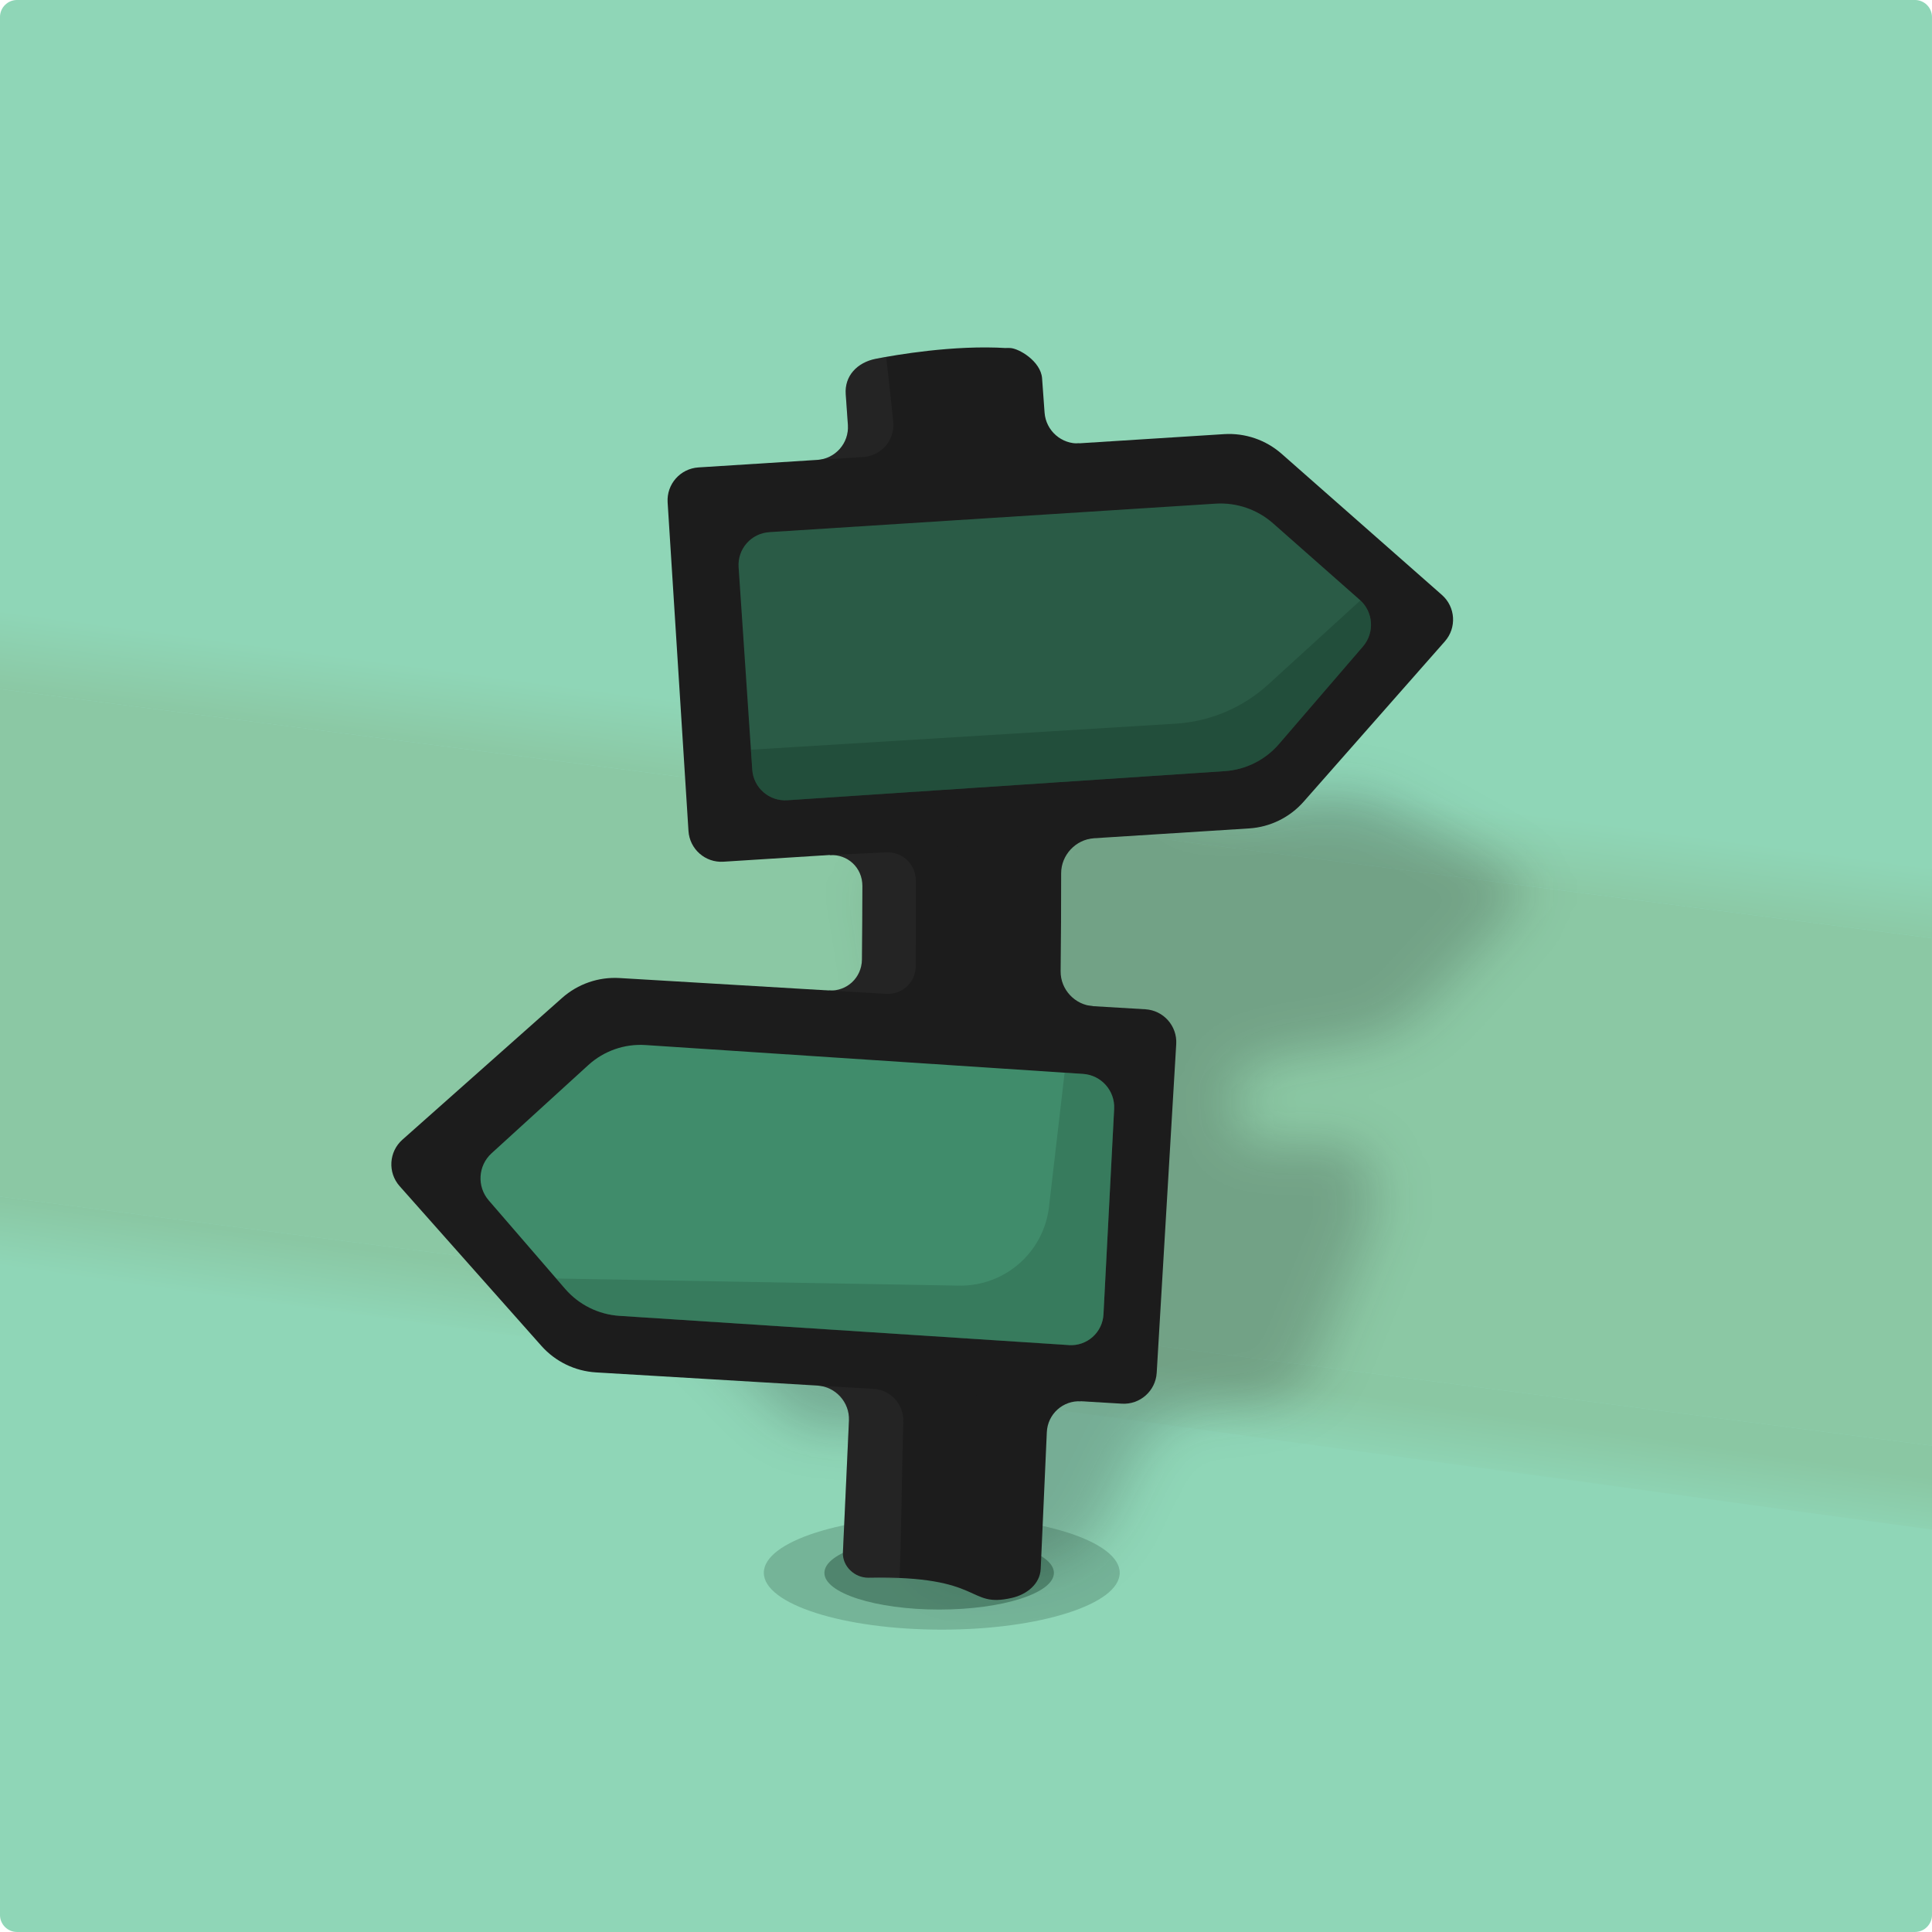
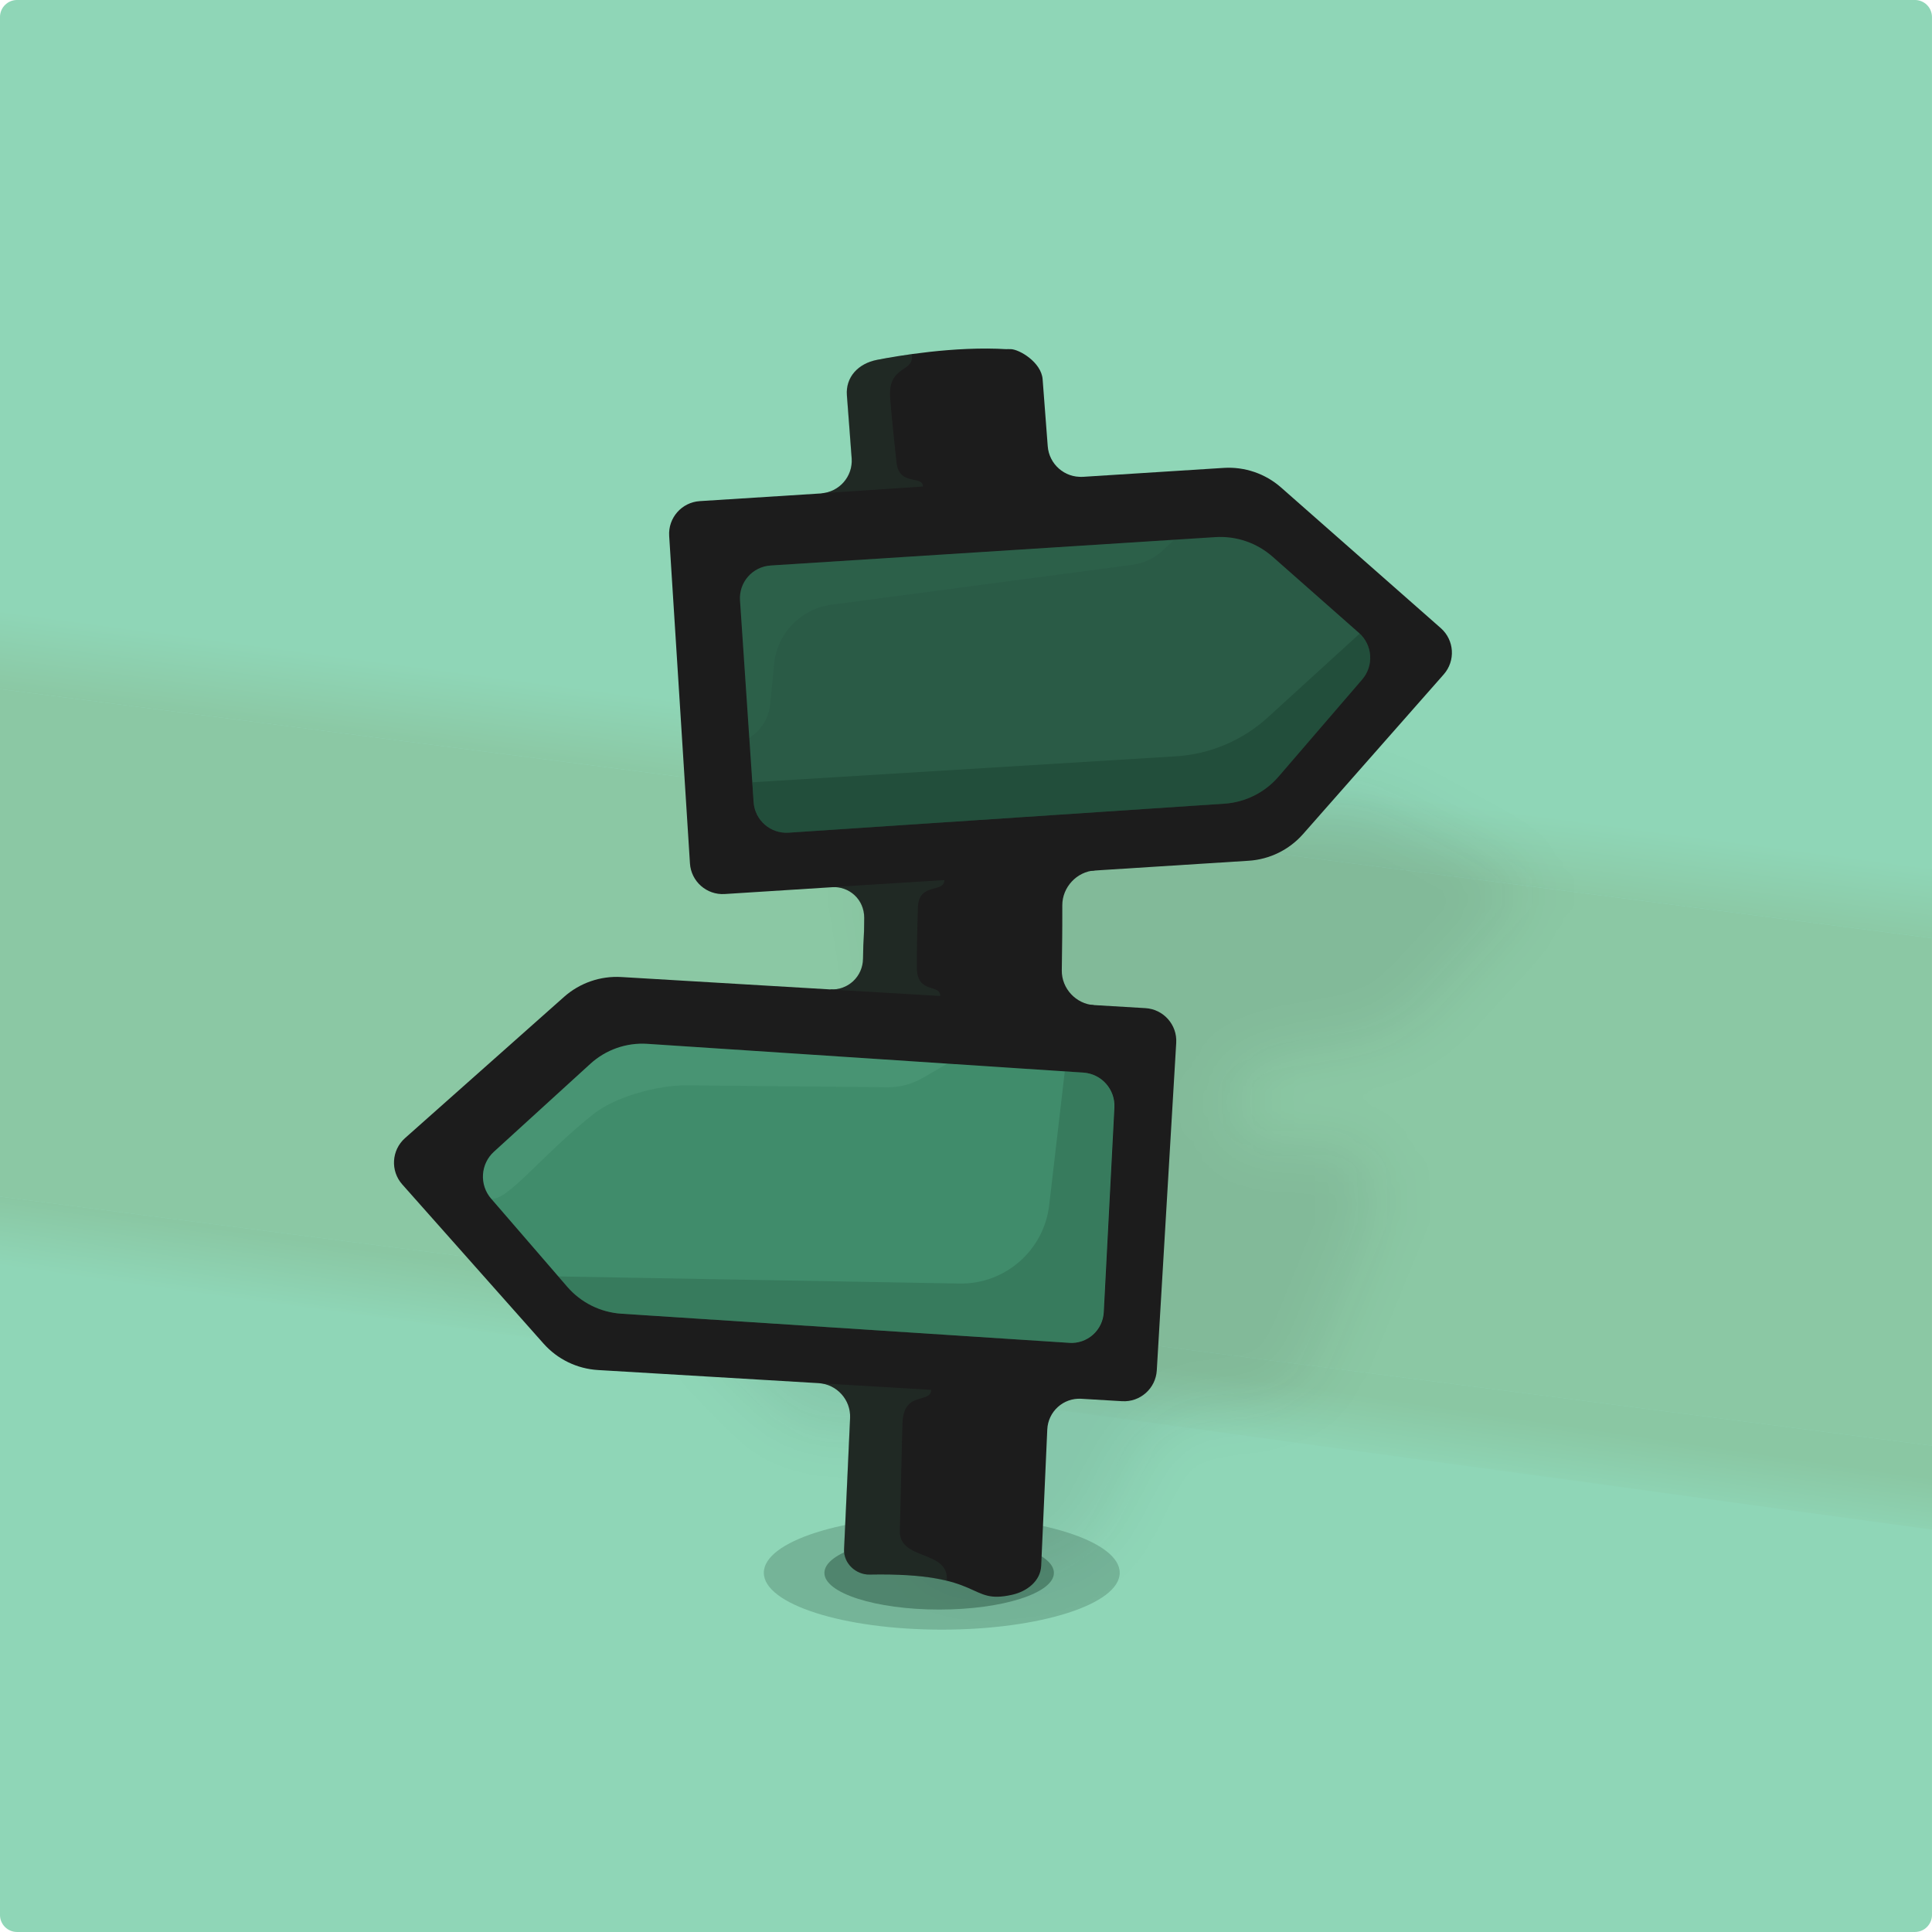
<svg xmlns="http://www.w3.org/2000/svg" width="48" height="48" shape-rendering="auto" version="1.1" viewBox="0 0 48 48">
  <defs>
-     <filter id="c" x="-.129" y="-.08" width="1.258" height="1.16" color-interpolation-filters="sRGB">
-       <feGaussianBlur stdDeviation="1.335" />
+     <filter id="c" x="-.146" y="-.09" width="1.291" height="1.18" color-interpolation-filters="sRGB">
+       <feGaussianBlur stdDeviation="1.506" />
    </filter>
    <linearGradient id="a" x1="6.428" x2="6.285" y1="29.483" y2="31.251" gradientTransform="matrix(1.3731 .12147 -.085514 .96667 -7.6575 .61413)" gradientUnits="userSpaceOnUse">
      <stop stop-color="#8ac7a3" offset="0" />
      <stop stop-color="#8fd6b7" offset="1" />
    </linearGradient>
    <linearGradient id="b" x1="5.691" x2="5.818" y1="16.583" y2="14.567" gradientTransform="matrix(1.3731 .12147 -.085514 .96667 -7.6575 .61413)" gradientUnits="userSpaceOnUse">
      <stop stop-color="#8bc8a4" offset="0" />
      <stop stop-color="#8fd6b7" offset="1" />
    </linearGradient>
  </defs>
  <g display="none">
    <rect width="48" height="48" fill="#112119" stop-color="#000000" />
  </g>
  <g display="none">
    <g transform="matrix(.15483 0 0 .15483 -723.03 -212.2)" display="inline">
      <g transform="matrix(1.1063 0 0 1.1063 5940 -1078)">
        <path d="m-743.25 2243.4c-4.183 0.103-5.068 2.276-4.871 4.446l0.488 9.956c0.205 3.659-2.924 7.179-6.582 7.404l-13.956 0.823c-1.534 0.091-0.341-0.084-1.828 0.305-1.487 0.388-0.354-0.03-1.737 0.64-1.383 0.67-0.359 0.018-1.585 0.945-1.226 0.927-0.35 0.132-1.371 1.28-1.022 1.148-0.319 0.168-1.097 1.493-0.778 1.325-0.257 0.225-0.762 1.676s-0.214 0.276-0.427 1.798-0.18 0.325-0.091 1.859l3.078 52.532v0.03c0.081 1.425-0.078 0.333 0.305 1.798 0.389 1.489-0.032 0.383 0.64 1.767 0.672 1.384 0.046 0.328 0.975 1.554 0.929 1.227 0.099 0.349 1.249 1.371 1.151 1.022 0.165 0.319 1.493 1.097 1.328 0.778 0.222 0.258 1.676 0.762s0.304 0.216 1.828 0.427 0.292 0.182 1.828 0.092h0.03l14.047-0.823c3.659-0.204 7.179 2.924 7.404 6.582l0.222 1.717c0.014 0.142 0.025 0.284 0.03 0.426v0.274c-8e-3 0.112-0.018 0.224-0.03 0.335l-0.183 3.839c-0.165 3.605-3.522 6.761-7.13 6.704l-39.064-0.701c-1.537-0.028-0.346-0.15-1.859 0.122-1.513 0.272-0.337-0.043-1.767 0.518-1.431 0.561-0.352 0.024-1.645 0.853s-0.355 0.062-1.463 1.127l-26.723 25.809c-1.108 1.068-0.31 0.138-1.188 1.402s-0.299 0.204-0.914 1.615c-0.615 1.411-0.251 0.264-0.579 1.767-0.328 1.504-0.185 0.32-0.213 1.859-0.028 1.539-0.12 0.314 0.152 1.828 0.273 1.514-0.075 0.365 0.488 1.798 0.563 1.432 0.022 0.35 0.853 1.645 0.832 1.295 0.09 0.355 1.158 1.463l25.748 26.815c1.07 1.107 0.136 0.311 1.402 1.188 1.265 0.877 0.203 0.301 1.615 0.914 1.412 0.613 0.263 0.253 1.767 0.579 1.505 0.326 0.319 0.157 1.859 0.183l36.748 0.67c3.751 0.07 7.073 3.627 6.886 7.374l-1.188 25.687c0.91 4.039 5.86-1.739 12.223 0.407 3.706 1.25 14.162 5.014 18.848 5.116 1.325-0.055 2.789 0.07 2.918-1.55l1.737-29.557c0.21-3.574 3.551-6.672 7.13-6.612l6.781 0.14c1.535 0.026 0.317 0.151 1.828-0.122 1.511-0.273 0.369 0.044 1.798-0.518 1.429-0.562 0.353-0.024 1.645-0.853 1.292-0.83 0.357-0.061 1.463-1.127 1.106-1.065 0.311-0.172 1.188-1.432 0.877-1.26 0.299-0.208 0.914-1.615 0.615-1.407 0.219-0.237 0.548-1.737 0.324-1.476 0.188-0.404 0.213-1.828v-0.03l0.975-52.593c0.029-1.539 0.15-0.344-0.122-1.859s0.044-0.365-0.518-1.798c-0.562-1.433-0.022-0.35-0.853-1.645-0.831-1.296-0.059-0.354-1.127-1.463-1.068-1.108-0.168-0.31-1.432-1.188-1.264-0.879-0.204-0.299-1.615-0.914-1.411-0.615-0.263-0.221-1.767-0.548-1.504-0.328-0.289-0.185-1.828-0.213l-4.834-0.287c-1.903-0.033-3.778-0.878-5.062-2.282s-1.96-3.346-1.824-5.244l0.03-0.457c5e-3 -0.399 0.01-0.224 0-0.274-4e-3 -0.016 0.01 0.041 0-0.092l-0.893-7.202c-0.322-3.727 2.847-7.395 6.582-7.618l30.521-1.999h0.03c1.537-0.088 0.338 0.081 1.828-0.305 1.49-0.386 0.351 0.029 1.737-0.64 1.386-0.669 0.356-0.018 1.585-0.945 1.214-0.915 0.374-0.161 1.341-1.249l24.651-27.82h0.03c1.02-1.15 0.29-0.167 1.067-1.493 0.776-1.327 0.289-0.224 0.792-1.676s0.216-0.306 0.427-1.828c0.21-1.522 0.151-0.294 0.061-1.828-0.09-1.534 0.114-0.341-0.274-1.828-0.388-1.487 0.03-0.354-0.64-1.737-0.67-1.383-0.048-0.359-0.975-1.585-0.927-1.226-0.101-0.349-1.249-1.371l-27.759-24.743v0.03c-1.151-1.019-0.166-0.322-1.493-1.097-1.327-0.775-0.223-0.26-1.676-0.762-1.453-0.502-0.275-0.248-1.798-0.457-1.523-0.209-0.324-0.153-1.859-0.06-0.01 1e-4 -0.02 1e-4 -0.03 0l-34.174 1.913c-3.603 0.208-7.089-2.804-7.404-6.399l-0.563-6.626c-0.164-1.681-2.443-6.3-8.527-6.195-5.433-0.236-10.876-0.058-16.31 0.071z" fill="#2b2b2b" />
        <path d="m-756.83 2271.8a12.355 10.58 0 0 0-11.606 11.18l2.315 33.724a12.355 10.58 0 0 0 13.056 9.939l68.916-3.469a12.355 10.58 0 0 0 8.512-3.528l18.484-17.85a12.355 10.58 0 0 0-1.026-14.942l-20.799-15.873a12.355 10.58 0 0 0-8.936-2.65z" fill="#2a5b46" />
        <path d="m-708.74 2418.6a12.17 9.736 0 0 0 12.389-9.554l0.715-31.083a12.17 9.736 0 0 0-11.941-9.912l-67.991-1a12.17 9.736 0 0 0-8.672 2.72l-19.735 15.256a12.17 9.736 0 0 0-0.317 13.772l19.021 15.826a12.17 9.736 0 0 0 8.542 2.973z" fill="#408c6b" />
      </g>
    </g>
  </g>
  <g />
  <g transform="translate(.45956 -.31933)">
    <rect x="-.46" y=".319" width="48" height="48" ry=".424" fill="#8fd6b7" style="paint-order:stroke fill markers" />
    <path d="m-0.46 17.438v12.611l48 6.188v-12.609l-48-6.189z" fill="#6f5610" fill-opacity=".113" />
    <path d="m-0.46 30.05v1.707l48 6.566v-2.086l-48-6.188z" fill="url(#a)" stroke-width="3.051" style="-inkscape-stroke:none" />
    <path d="m-0.46 15.323v2.115l48 6.189v-1.725l-48-6.58z" fill="url(#b)" stroke-width="3.051" style="-inkscape-stroke:none" />
  </g>
  <g>
-     <path transform="matrix(.69689 -.07347 -.17807 .5216 19.902 17.816)" d="m13.27 3.197c-0.069-0.016-0.139-0.025-0.206-0.026-1.476-0.017-2.34 0.314-3.198 0.772-0.4 0.213-0.515 0.853-0.319 1.416 0.04 0.116 0.08 0.229 0.117 0.341 0.278 0.844-0.095 1.581-0.841 1.643l-2.685 0.222c-0.768 0.063-1.129 0.816-0.808 1.684l3.494 9.429c0.321 0.868 1.202 1.517 1.969 1.454l2.804-0.23c0.611-0.05 1.285 0.473 1.499 1.167 0.094 0.303 0.186 0.607 0.278 0.909 0.207 0.68-0.141 1.199-0.769 1.163l-4.311-0.249c-0.891-0.052-1.37 0.978-1.827 1.596l-3.943 3.515c-0.616 0.55-0.665 1.499-0.112 2.119l3.662 4.106c0.642 0.719 1.543 1.155 2.502 1.213l3.388 0.205c1.068 0.065 1.848 0.979 1.742 2.043-0.12 1.197-0.241 2.392-0.362 3.588-0.111 1.09 0.882 1.978 1.977 1.978l2.045 1.25e-4c1.096 0 1.852-0.89 1.979-1.978 0.13-1.116 0.256-2.233 0.379-3.353 0.109-0.993 1.003-1.751 2-1.691l1.828 0.11c0.827 0.05 1.532-0.581 1.577-1.407l0.381-7.184-1.522-0.26c0.583 0.095 1.106 0.184 1.522 0.26l-0.64-2.2c-0.254-0.869-1.227-1.77-2.03-1.817l-2.122-0.121c-0.596-0.035-1.233-0.585-1.429-1.23-0.159-0.525-0.321-1.051-0.486-1.578-0.252-0.805 0.11-1.505 0.818-1.563l3.069-0.254c0.89-0.073 1.595-0.544 1.961-1.307l2.089-4.358c0.316-0.659-0.054-1.655-0.825-2.223l-5.098-3.765c-0.893-0.659-1.896-0.99-2.785-0.916l-3.313 0.274c-0.559 0.046-1.258-0.424-1.572-1.048-0.197-0.39-0.425-0.854-0.656-1.367-0.228-0.507-0.738-0.967-1.22-1.078z" fill="#1c1c1c" fill-opacity=".219" filter="url(#c)" stroke-width="2.765" style="mix-blend-mode:normal" />
+     <path transform="matrix(.69689 -.07347 -.17807 .5216 19.902 17.816)" d="m13.27 3.197c-0.069-0.016-0.139-0.025-0.206-0.026-1.476-0.017-2.34 0.314-3.198 0.772-0.4 0.213-0.515 0.853-0.319 1.416 0.04 0.116 0.08 0.229 0.117 0.341 0.278 0.844-0.095 1.581-0.841 1.643l-2.685 0.222c-0.768 0.063-1.129 0.816-0.808 1.684l3.494 9.429c0.321 0.868 1.202 1.517 1.969 1.454l2.804-0.23c0.611-0.05 1.285 0.473 1.499 1.167 0.094 0.303 0.186 0.607 0.278 0.909 0.207 0.68-0.141 1.199-0.769 1.163l-4.311-0.249c-0.891-0.052-1.37 0.978-1.827 1.596l-3.943 3.515c-0.616 0.55-0.665 1.499-0.112 2.119l3.662 4.106c0.642 0.719 1.543 1.155 2.502 1.213l3.388 0.205c1.068 0.065 1.848 0.979 1.742 2.043-0.12 1.197-0.241 2.392-0.362 3.588-0.111 1.09 0.882 1.978 1.977 1.978l2.045 1.25e-4c1.096 0 1.852-0.89 1.979-1.978 0.13-1.116 0.256-2.233 0.379-3.353 0.109-0.993 1.003-1.751 2-1.691l1.828 0.11c0.827 0.05 1.532-0.581 1.577-1.407l0.381-7.184-1.522-0.26c0.583 0.095 1.106 0.184 1.522 0.26l-0.64-2.2c-0.254-0.869-1.227-1.77-2.03-1.817l-2.122-0.121c-0.596-0.035-1.233-0.585-1.429-1.23-0.159-0.525-0.321-1.051-0.486-1.578-0.252-0.805 0.11-1.505 0.818-1.563l3.069-0.254c0.89-0.073 1.595-0.544 1.961-1.307l2.089-4.358c0.316-0.659-0.054-1.655-0.825-2.223l-5.098-3.765c-0.893-0.659-1.896-0.99-2.785-0.916l-3.313 0.274c-0.559 0.046-1.258-0.424-1.572-1.048-0.197-0.39-0.425-0.854-0.656-1.367-0.228-0.507-0.738-0.967-1.22-1.078z" fill="#1c1c1c" fill-opacity=".081" filter="url(#c)" stroke-width="2.765" style="mix-blend-mode:normal" />
  </g>
-   <g>
-     <ellipse cx="23.398" cy="39.075" rx="4.421" ry="1.413" fill="#133426" fill-opacity=".212" style="paint-order:stroke fill markers" />
-     <ellipse cx="23.333" cy="39.078" rx="2.851" ry=".911" fill="#133426" fill-opacity=".365" style="paint-order:stroke fill markers" />
-     <path d="m25.092 8.646c-0.221-0.004-0.055-6.873e-4 -0.083 0.002-1.316-0.083-2.772 0.173-3.245 0.265-0.473 0.092-0.785 0.431-0.752 0.882 0.019 0.256 0.037 0.51 0.054 0.765 0.03 0.451-0.313 0.839-0.764 0.867 2.344 0.467 4.479 0.188 6.524-0.412-0.451 0.029-0.842-0.315-0.874-0.765-0.02-0.284-0.04-0.568-0.062-0.853-0.033-0.422-0.578-0.746-0.799-0.751zm-0.955 11.637c-0.984-0.006-2.108 0.225-3.527 0.962 0.451-0.029 0.817 0.313 0.816 0.765-0.001 0.61-0.005 1.219-0.011 1.829-0.005 0.452-0.375 0.797-0.826 0.77 1.863 0.79 3.984 1.058 6.569 0.388-0.451-0.027-0.812-0.414-0.807-0.866 0.009-0.81 0.014-1.621 0.013-2.435-5.73e-4 -0.452 0.362-0.84 0.813-0.869-0.987-0.226-1.925-0.538-3.04-0.545zm-1.39 13.836c-0.817-0.009-1.63 0.08-2.438 0.305 0.451 0.027 0.802 0.415 0.783 0.866-0.048 1.126-0.099 2.102-0.15 3.28-0.015 0.344 0.293 0.633 0.637 0.627 2.901-0.056 2.425 0.761 3.558 0.503 0.37-0.084 0.701-0.343 0.719-0.722 0.052-1.14 0.103-2.269 0.152-3.395 0.02-0.451 0.401-0.795 0.851-0.768-1.377-0.392-2.75-0.68-4.112-0.695z" fill="#1c1c1c" stroke-width="2.274" />
-     <path d="m15.392 24.299c-0.523-0.031-1.036 0.147-1.428 0.495l-3.966 3.521c-0.338 0.3-0.369 0.817-0.069 1.155l3.521 3.967c0.348 0.392 0.837 0.629 1.359 0.66l13.064 0.777c0.451 0.027 0.838-0.317 0.865-0.768l0.485-8.166c0.027-0.451-0.317-0.838-0.768-0.865l-1.298-0.077z" fill="#1c1c1c" />
-     <path transform="matrix(-.81153 -.10221 .10221 -.81153 38.097 42.588)" d="m15.399 9.36 13.656-0.825a2.388 2.388 19.27 0 1 1.741 0.609l2.637 2.374a1.027 1.027 86.232 0 1 0.094 1.43l-2.582 3.027a2.349 2.349 153.53 0 1-1.647 0.82l-13.295 0.791a1.014 1.014 41.197 0 1-1.071-0.938l-0.458-6.231a0.987 0.987 131.17 0 1 0.925-1.058z" fill="#408c6b" style="paint-order:stroke fill markers" />
-     <path d="m31.033 20.582c0.523-0.033 1.011-0.273 1.357-0.666l3.507-3.981c0.299-0.339 0.266-0.856-0.073-1.154l-3.982-3.506c-0.393-0.346-0.908-0.522-1.43-0.489l-3.585 0.227-6.524 0.413-2.951 0.187c-0.451 0.029-0.793 0.417-0.765 0.868l0.518 8.164c0.029 0.451 0.417 0.793 0.868 0.764" fill="#1c1c1c" />
-     <path transform="matrix(.81794 0 0 .81794 6.2267 5.2909)" d="m15.752 9.695 13.557-0.865a2.41 2.41 18.886 0 1 1.748 0.598l2.632 2.322a1.012 1.012 86.074 0 1 0.097 1.419l-2.55 2.962a2.387 2.387 153.46 0 1-1.65 0.824l-13.284 0.884a1.001 1.001 41.167 0 1-1.065-0.931l-0.415-6.151a0.996 0.996 131.25 0 1 0.931-1.061z" fill="#2a5b46" style="paint-order:stroke fill markers" />
+   <g fill="#133426">
+     <ellipse cx="23.398" cy="39.075" rx="4.421" ry="1.413" fill-opacity=".212" style="paint-order:stroke fill markers" />
+     <ellipse cx="23.333" cy="39.078" rx="2.851" ry=".911" fill-opacity=".365" style="paint-order:stroke fill markers" />
  </g>
-   <g>
-     <path transform="matrix(.81794 0 0 .81794 -10.779 5.3595)" d="m40.096 4.289c-0.103 0.018-0.239 0.041-0.309 0.055-0.578 0.113-0.96 0.527-0.92 1.078 0.023 0.313 0.045 0.624 0.066 0.936 0.037 0.551-0.382 1.026-0.934 1.06l1.396-0.088c0.559-0.035 0.971-0.516 0.915-1.074-0.066-0.655-0.138-1.31-0.215-1.967zm-1.721 15.131c0.551-0.035 0.999 0.383 0.998 0.936-0.001 0.745-6e-3 1.491-0.014 2.236-0.006 0.552-0.458 0.974-1.01 0.941l1.74 0.103c0.496 0.029 0.903-0.35 0.905-0.847 0.004-0.889 0.004-1.863 0.002-2.595-0.002-0.497-0.408-0.881-0.904-0.857zm-0.367 16.113c0.517 0.031 0.981 0.507 0.957 1.059-0.059 1.377-0.121 2.57-0.184 4.01-0.018 0.42 0.358 0.769 0.779 0.766 0.382-0.003 0.677 0.071 0.943 0.009 0.059-1.508 0.069-3.192 0.113-4.759 0.014-0.513-0.384-0.952-0.896-0.983z" fill="#575757" fill-opacity=".147" stroke-width="2.78" />
-     <path d="m26.45 26.65-0.388 3.336a2.213 2.213 0 0 1-2.237 1.955l-10.005-0.177 0.22 0.256a1.953 1.953 0 0 0 1.35 0.673l11.167 0.727a0.807 0.807 0 0 0 0.859-0.764l0.265-5.104a0.829 0.829 0 0 0-0.773-0.871z" fill="#1a4231" fill-opacity=".231" style="paint-order:stroke fill markers" />
-     <path d="m33.797 14.918-2.289 2.088a3.752 3.752 0 0 1-2.297 0.973l-10.555 0.647 0.034 0.495a0.819 0.819 0 0 0 0.871 0.762l10.867-0.724a1.952 1.952 0 0 0 1.35-0.674l2.085-2.422a0.828 0.828 0 0 0-0.064-1.145z" fill="#133426" fill-opacity=".326" style="paint-order:stroke fill markers" />
+   <g transform="matrix(.65717 0 0 .65717 -46.071 -7.1118)">
+     <path d="m108.31 24.022c-0.335-0.007-0.083-1e-3 -0.126 0.002-1.996-0.126-4.203 0.262-4.92 0.402s-1.191 0.654-1.141 1.337c0.028 0.388 0.155 2.008 0.181 2.394 0.046 0.683-0.474 1.272-1.158 1.315 3.554 0.708 6.792 0.284 9.894-0.625-0.684 0.043-1.276-0.477-1.325-1.16-0.031-0.43-0.16-2.095-0.193-2.528-0.05-0.64-0.876-1.132-1.211-1.139zm-1.421 18.88c-1.493-0.009-3.196 0.341-5.349 1.458 0.684-0.043 1.239 0.475 1.238 1.16-2e-3 0.925-0.035 0.615-0.045 1.54-7e-3 0.685-0.569 1.208-1.252 1.168 2.825 1.198 6.07 1.609 9.989 0.594-0.684-0.041-1.231-0.628-1.223-1.313 0.013-1.228 0.021-1.23 0.019-2.463-8.6e-4 -0.685 0.549-1.274 1.233-1.318-1.497-0.342-2.918-0.826-4.61-0.826zm-2.135 19.748c-1.239-0.013-2.472 0.122-3.697 0.463 0.684 0.041 1.216 0.629 1.187 1.313-0.073 1.708-0.15 3.187-0.228 4.973-0.023 0.521 0.444 0.961 0.966 0.95 4.399-0.085 3.678 1.154 5.396 0.762 0.561-0.128 1.064-0.52 1.09-1.095 0.079-1.728 0.156-3.441 0.23-5.148 0.03-0.684 0.607-1.206 1.291-1.165-2.088-0.595-4.17-1.032-6.236-1.054z" fill="#1c1c1c" stroke-width="3.449" />
+     <path d="m93.596 47.759c-0.793-0.047-1.572 0.223-2.166 0.75l-6.013 5.34c-0.512 0.455-0.559 1.239-0.104 1.751l5.34 6.016c0.527 0.594 1.269 0.954 2.062 1.001l19.811 1.178c0.684 0.041 1.271-0.48 1.312-1.164l0.735-12.384c0.041-0.684-0.481-1.271-1.165-1.312l-1.969-0.117z" fill="#1c1c1c" />
+     <path transform="matrix(-1.2306 -.155 .155 -1.2306 128.03 75.494)" d="m15.399 9.36 13.656-0.825a2.388 2.388 19.27 0 1 1.741 0.609l2.637 2.374a1.027 1.027 86.232 0 1 0.094 1.43l-2.582 3.027a2.349 2.349 153.53 0 1-1.647 0.82l-13.295 0.791a1.014 1.014 41.197 0 1-1.071-0.938l-0.458-6.231a0.987 0.987 131.17 0 1 0.925-1.058z" fill="#408c6b" style="paint-order:stroke fill markers" />
+     <path transform="matrix(-1.2306 -.155 .155 -1.2306 128.03 75.494)" d="m29.299 16.795c0.637-0.038 1.231-0.334 1.646-0.82l2.583-3.027c0.362-0.424 0.32-1.058-0.095-1.431-0.505-0.012-1.343 1.481-2.763 2.941-0.603 0.62-1.859 1.133-2.72 1.232l-6.072 0.705a2.12 2.12 158.06 0 0-1.039 0.419l-0.691 0.525z" fill="#8fd6b7" opacity=".107" style="paint-order:stroke fill markers" />
+     <path d="m117.31 43.363c0.793-0.05 1.533-0.413 2.058-1.009l5.318-6.036c0.453-0.514 0.403-1.298-0.111-1.75l-6.038-5.316c-0.596-0.525-1.376-0.791-2.169-0.741l-5.436 0.345-9.894 0.627-4.475 0.284c-0.684 0.043-1.203 0.633-1.159 1.316l0.785 12.379c0.043 0.684 0.633 1.203 1.316 1.159" fill="#1c1c1c" />
+     <path transform="matrix(1.2403 0 0 1.2403 79.698 20.176)" d="m15.752 9.695 13.557-0.865a2.41 2.41 18.886 0 1 1.748 0.598l2.632 2.322a1.012 1.012 86.074 0 1 0.097 1.419l-2.55 2.962a2.387 2.387 153.46 0 1-1.65 0.824l-13.284 0.884a1.001 1.001 41.167 0 1-1.065-0.931l-0.415-6.151a0.996 0.996 131.25 0 1 0.931-1.061z" fill="#2a5b46" style="paint-order:stroke fill markers" />
+     <path transform="translate(84 23.594)" d="m30.497 7.634-15.262 0.973c-0.683 0.044-1.2 0.634-1.154 1.316l0.352 5.203a1.712 1.712 120.88 0 0 0.796-1.331l0.142-1.463a2.508 2.508 134 0 1 2.166-2.243l11.387-1.51a2.05 2.05 154.82 0 0 1.124-0.528z" fill="#408c6b" opacity=".099" style="paint-order:stroke fill markers" />
+     <path d="m110.36 51.324-0.589 5.058a3.355 3.355 0 0 1-3.392 2.965l-15.172-0.269 0.334 0.388a2.961 2.961 0 0 0 2.047 1.02l16.934 1.102a1.224 1.224 0 0 0 1.303-1.158l0.402-7.74a1.258 1.258 0 0 0-1.173-1.32z" fill="#1a4231" fill-opacity=".231" style="paint-order:stroke fill markers" />
+     <path d="m121.51 34.774-3.471 3.166a5.69 5.69 0 0 1-3.484 1.475l-16.006 0.981 0.051 0.751a1.242 1.242 0 0 0 1.32 1.156l16.478-1.097a2.96 2.96 0 0 0 2.047-1.022l3.161-3.673a1.255 1.255 0 0 0-0.097-1.737z" fill="#133426" fill-opacity=".326" style="paint-order:stroke fill markers" />
+     <path d="m104.57 24.21c-0.128 0.023-1.226 0.2-1.313 0.217-0.717 0.14-1.191 0.654-1.141 1.337 0.028 0.388 0.155 2.008 0.181 2.394 0.046 0.683-0.474 1.272-1.158 1.315l3.858-0.259c0-0.439-0.911 0.003-1-0.92-0.045-0.462-0.185-1.649-0.239-2.441-0.086-1.259 0.952-0.929 0.811-1.644zm-3.036 20.151c0.684-0.043 1.239 0.475 1.238 1.16-2e-3 0.925-0.035 0.615-0.045 1.54-7e-3 0.685-0.569 1.208-1.252 1.168 1.691 0.1 2.487 0.147 4.177 0.246 3e-3 -0.474-0.885-0.053-0.886-1.086-2e-3 -1.034 0.04-2.244 0.04-2.244 0.024-0.989 0.985-0.537 1.002-1.051-1.815 0.115-2.379 0.149-4.273 0.267zm-0.483 18.752c0.732 0.043 1.216 0.629 1.187 1.313-0.073 1.708-0.15 3.187-0.228 4.973-0.023 0.521 0.445 0.954 0.967 0.95 0.416-0.004 1.349-0.09 2.922 0.235 0.1-1.183-1.81-0.745-1.776-1.895 0.035-1.15 0.078-3.494 0.103-4.094 0.049-1.201 1.078-0.7 1.081-1.229z" fill="#315e47" fill-opacity=".206" stroke-width="3.449" />
  </g>
  <g display="none" fill="none" stroke-linecap="round" stroke-linejoin="round">
    <circle cx="24" cy="24" r="24" image-rendering="auto" opacity=".594" stop-color="#000000" stroke="#cec3ff" stroke-width=".1" />
    <ellipse cx="24" cy="24" rx="16.501" ry="16.5" display="inline" opacity=".25" stop-color="#000000" stroke="#cec3ff" stroke-width=".1" />
    <g stroke="#b3a3ff">
      <ellipse cx="24" cy="24" rx="19.5" ry="19.495" display="inline" opacity=".594" stop-color="#000000" stroke-width=".19" />
      <path d="m0 0 48 48" opacity=".594" stop-color="#000000" stroke-width=".1" />
      <path d="m48 0-48 48" opacity=".594" stop-color="#000000" stroke-width=".1" />
    </g>
  </g>
  <g display="none">
    <path d="m0 0v48h48v-48zm24 4.505c11.017 4.318e-4 19.5 8.478 19.5 19.495-4.32e-4 11.017-8.482 19.495-19.5 19.495-11.017-4.32e-4 -19.5-8.478-19.5-19.495 4.32e-4 -11.017 8.482-19.495 19.5-19.495z" fill="#ecf8e3" stop-color="#000000" />
  </g>
</svg>
